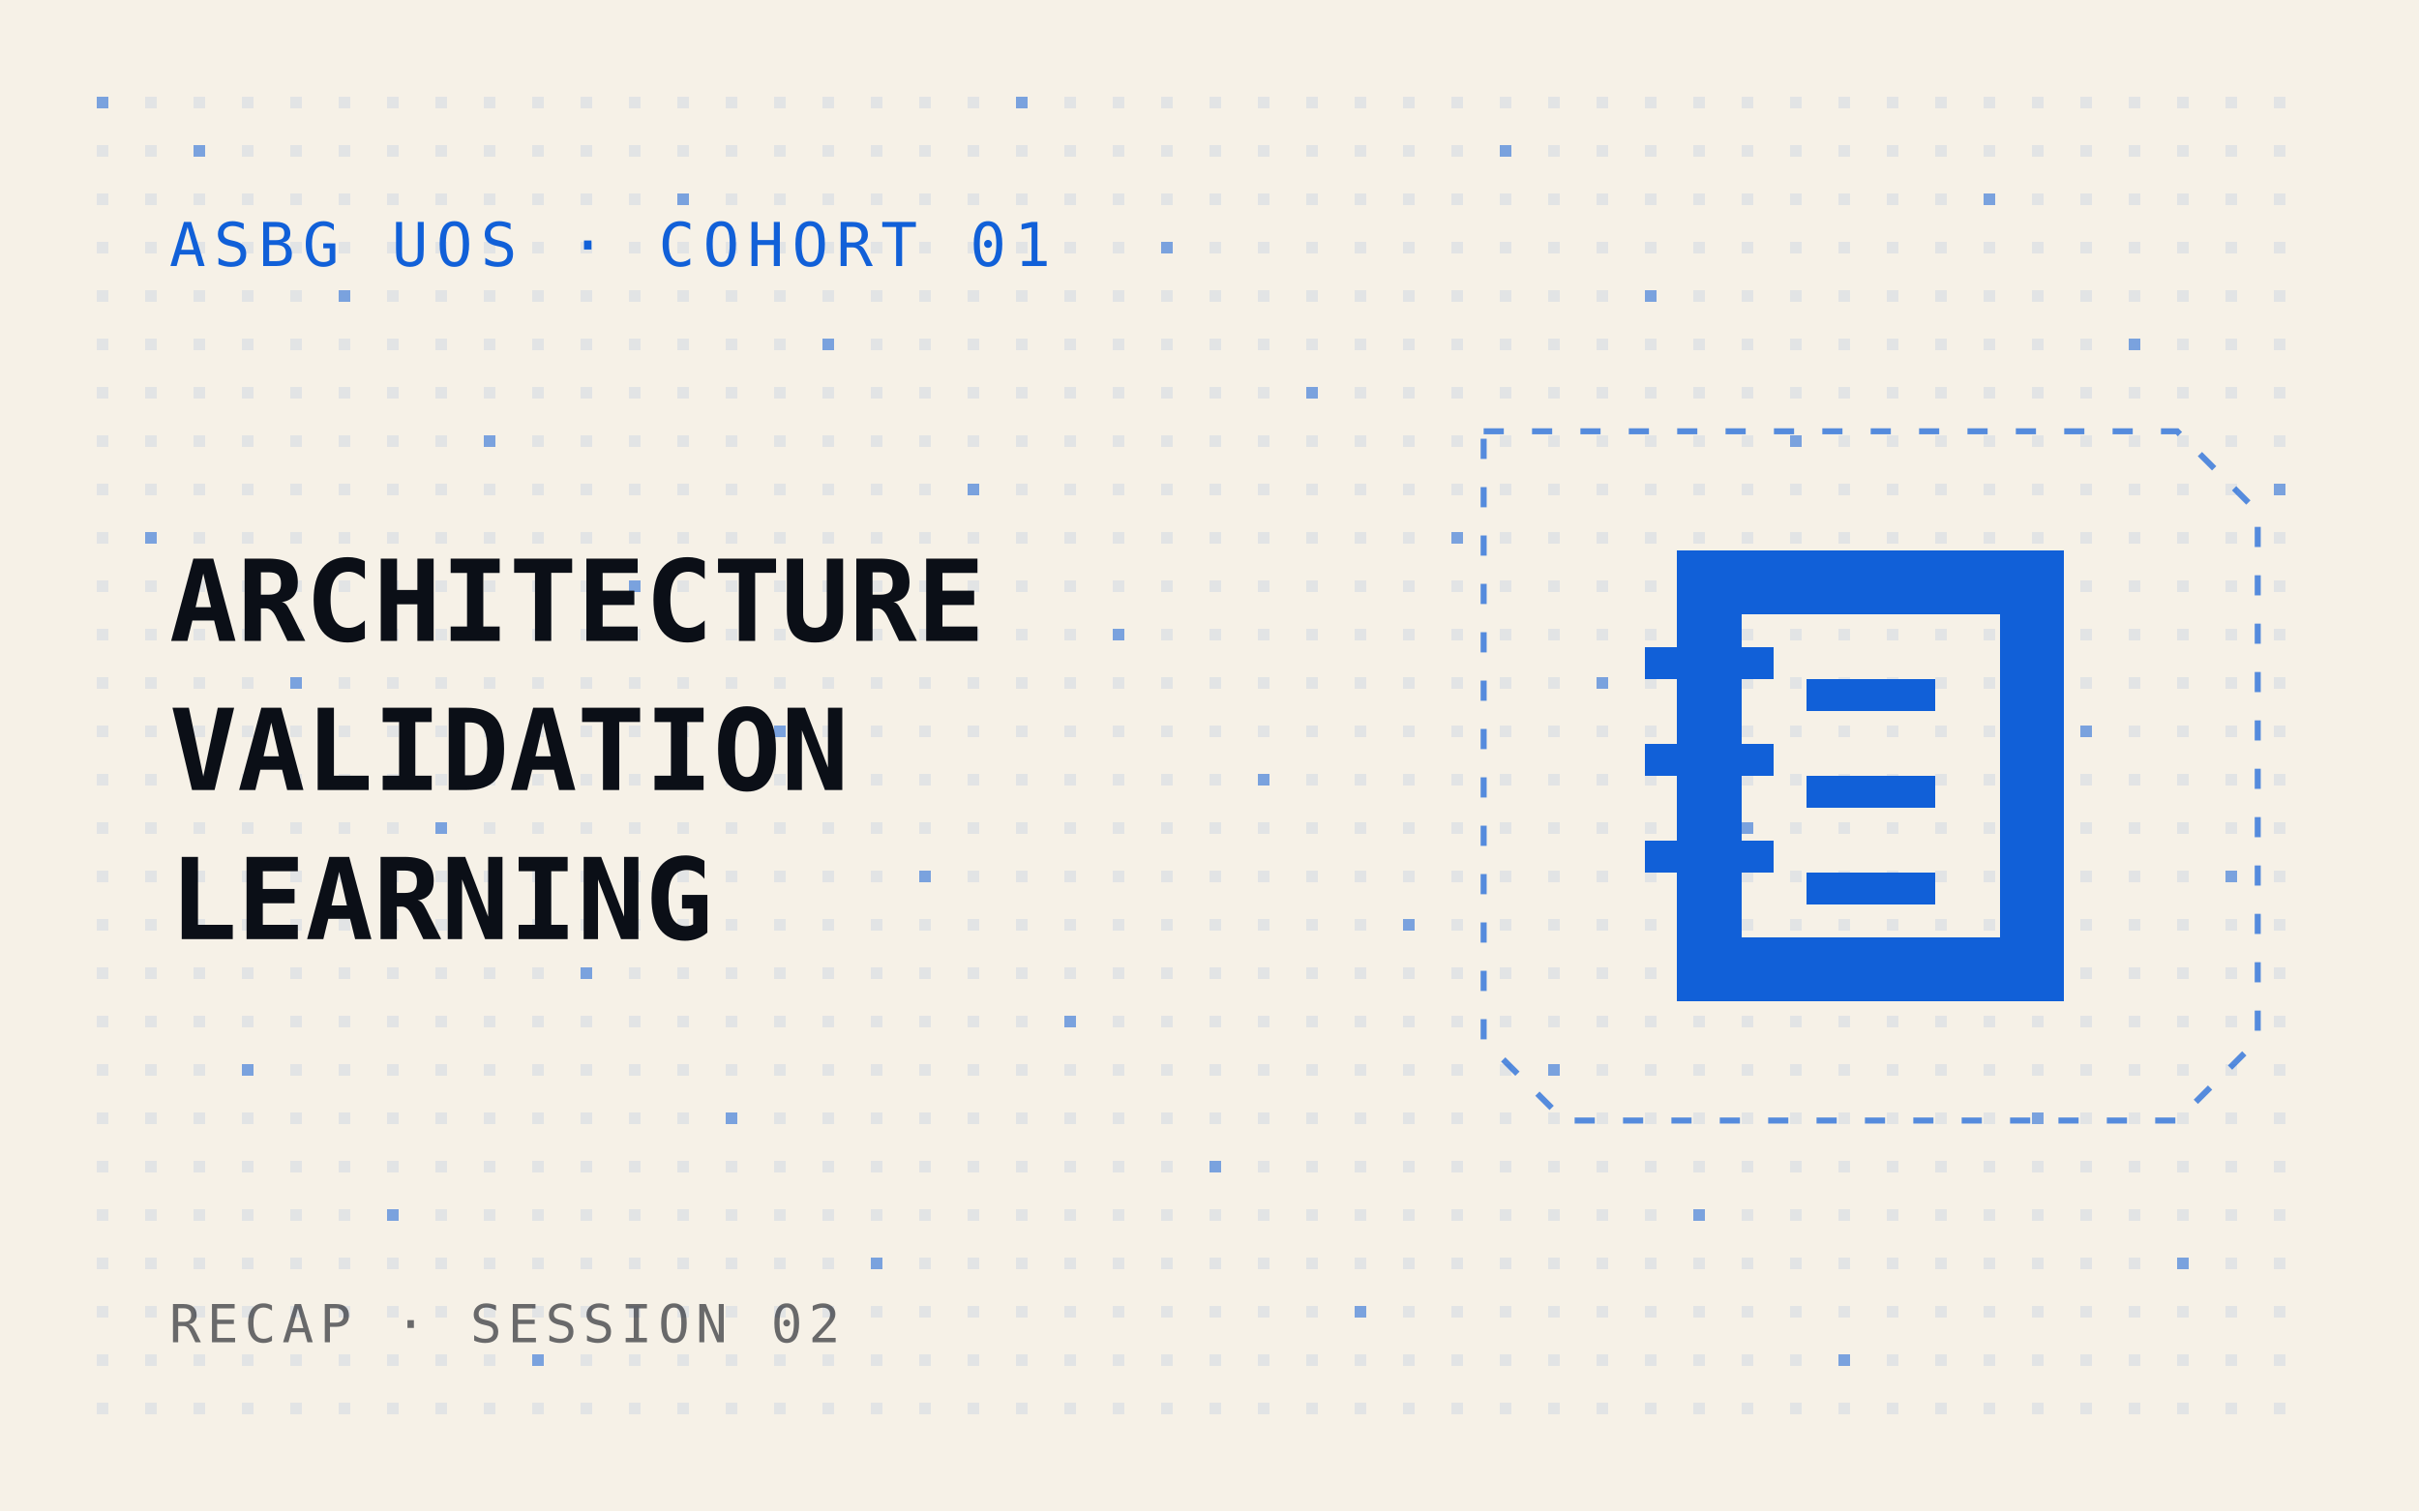
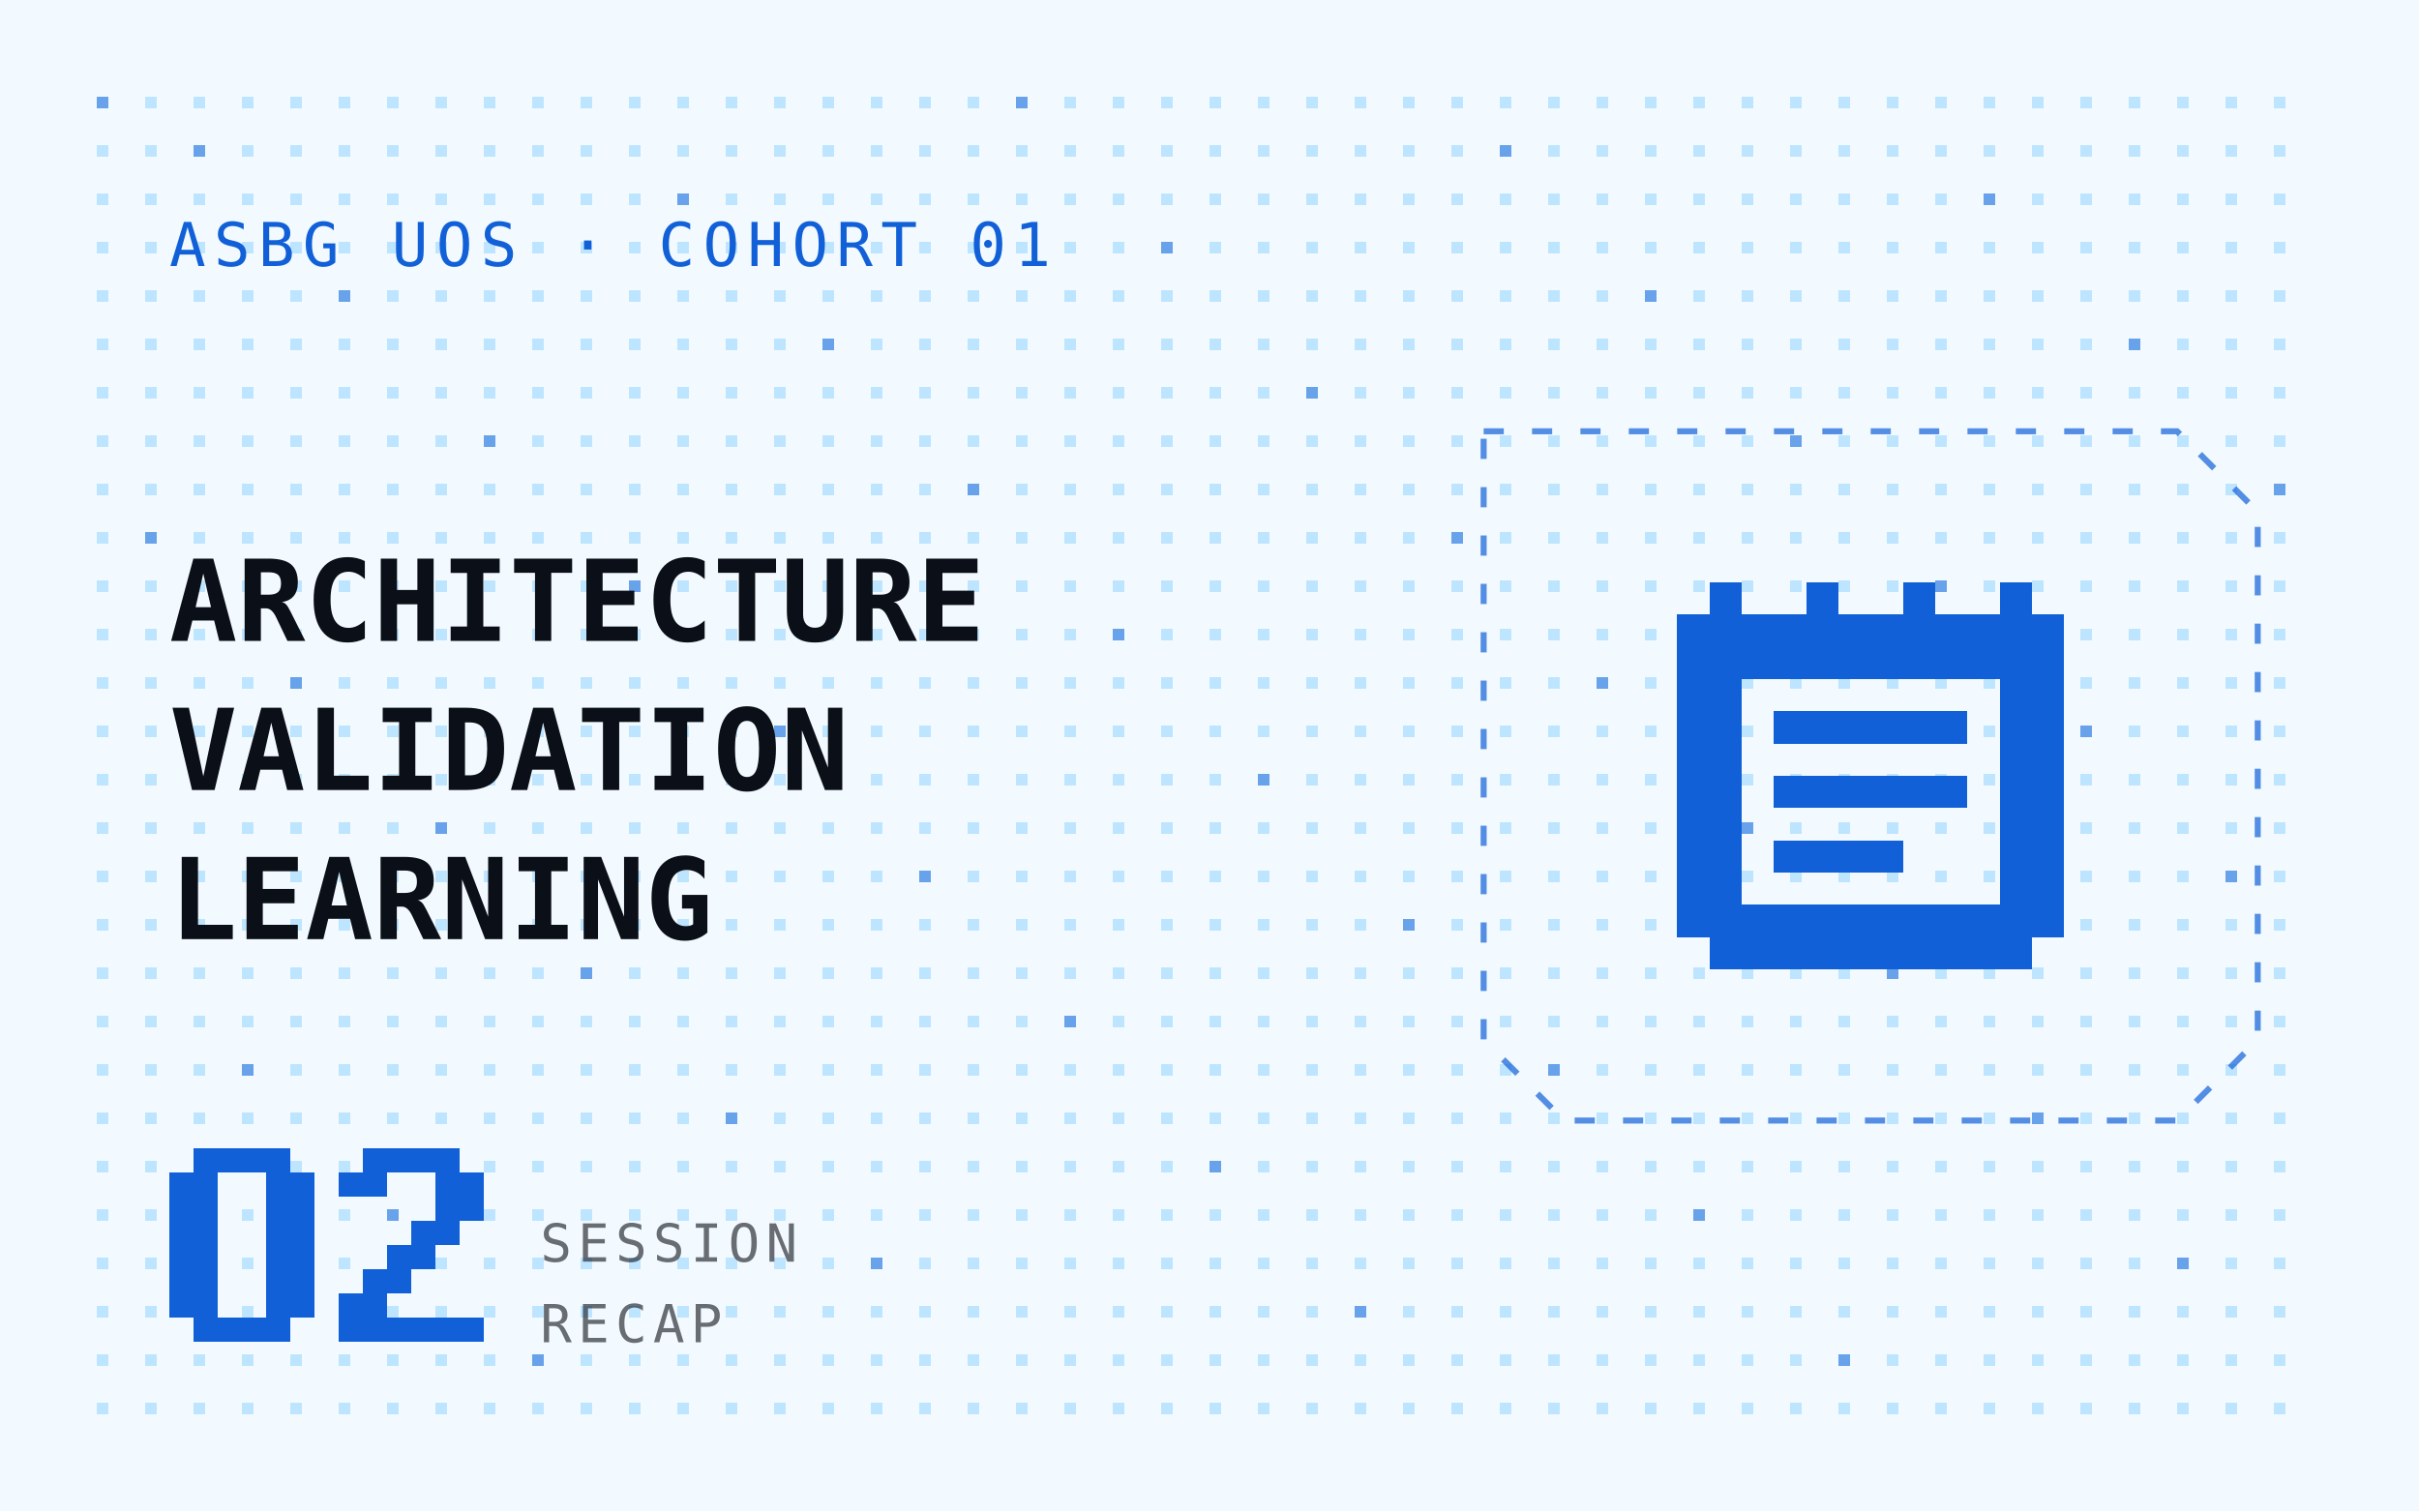
<svg xmlns="http://www.w3.org/2000/svg" viewBox="0 0 1200 750" shape-rendering="crispEdges">
  <defs>
    <pattern id="g" width="24" height="24" patternUnits="userSpaceOnUse">
-       <rect width="6" height="6" fill="#1160D8" opacity="0.09" />
+       <rect width="6" height="6" fill="#42B4FF" opacity="0.3" />
    </pattern>
  </defs>
-   <rect width="1200" height="750" fill="#F6F1E7" />
+   <rect width="1200" height="750" fill="#F2FAFF" />
  <g transform="translate(48 48)">
    <rect width="1104" height="654" fill="url(#g)" />
    <rect x="0" y="0" width="6" height="6" fill="#1160D8" opacity="0.5" />
    <rect x="1080" y="192" width="6" height="6" fill="#1160D8" opacity="0.5" />
    <rect x="1056" y="384" width="6" height="6" fill="#1160D8" opacity="0.5" />
    <rect x="1032" y="576" width="6" height="6" fill="#1160D8" opacity="0.5" />
    <rect x="1008" y="120" width="6" height="6" fill="#1160D8" opacity="0.5" />
    <rect x="984" y="312" width="6" height="6" fill="#1160D8" opacity="0.5" />
    <rect x="960" y="504" width="6" height="6" fill="#1160D8" opacity="0.5" />
    <rect x="936" y="48" width="6" height="6" fill="#1160D8" opacity="0.5" />
    <rect x="912" y="240" width="6" height="6" fill="#1160D8" opacity="0.5" />
    <rect x="888" y="432" width="6" height="6" fill="#1160D8" opacity="0.5" />
    <rect x="864" y="624" width="6" height="6" fill="#1160D8" opacity="0.5" />
    <rect x="840" y="168" width="6" height="6" fill="#1160D8" opacity="0.5" />
    <rect x="816" y="360" width="6" height="6" fill="#1160D8" opacity="0.5" />
    <rect x="792" y="552" width="6" height="6" fill="#1160D8" opacity="0.5" />
    <rect x="768" y="96" width="6" height="6" fill="#1160D8" opacity="0.5" />
    <rect x="744" y="288" width="6" height="6" fill="#1160D8" opacity="0.5" />
    <rect x="720" y="480" width="6" height="6" fill="#1160D8" opacity="0.5" />
    <rect x="696" y="24" width="6" height="6" fill="#1160D8" opacity="0.5" />
    <rect x="672" y="216" width="6" height="6" fill="#1160D8" opacity="0.5" />
    <rect x="648" y="408" width="6" height="6" fill="#1160D8" opacity="0.5" />
    <rect x="624" y="600" width="6" height="6" fill="#1160D8" opacity="0.5" />
    <rect x="600" y="144" width="6" height="6" fill="#1160D8" opacity="0.5" />
    <rect x="576" y="336" width="6" height="6" fill="#1160D8" opacity="0.5" />
    <rect x="552" y="528" width="6" height="6" fill="#1160D8" opacity="0.5" />
    <rect x="528" y="72" width="6" height="6" fill="#1160D8" opacity="0.5" />
    <rect x="504" y="264" width="6" height="6" fill="#1160D8" opacity="0.5" />
    <rect x="480" y="456" width="6" height="6" fill="#1160D8" opacity="0.5" />
    <rect x="456" y="0" width="6" height="6" fill="#1160D8" opacity="0.5" />
    <rect x="432" y="192" width="6" height="6" fill="#1160D8" opacity="0.5" />
    <rect x="408" y="384" width="6" height="6" fill="#1160D8" opacity="0.5" />
    <rect x="384" y="576" width="6" height="6" fill="#1160D8" opacity="0.5" />
    <rect x="360" y="120" width="6" height="6" fill="#1160D8" opacity="0.5" />
    <rect x="336" y="312" width="6" height="6" fill="#1160D8" opacity="0.5" />
    <rect x="312" y="504" width="6" height="6" fill="#1160D8" opacity="0.5" />
    <rect x="288" y="48" width="6" height="6" fill="#1160D8" opacity="0.5" />
    <rect x="264" y="240" width="6" height="6" fill="#1160D8" opacity="0.5" />
    <rect x="240" y="432" width="6" height="6" fill="#1160D8" opacity="0.5" />
    <rect x="216" y="624" width="6" height="6" fill="#1160D8" opacity="0.5" />
    <rect x="192" y="168" width="6" height="6" fill="#1160D8" opacity="0.5" />
    <rect x="168" y="360" width="6" height="6" fill="#1160D8" opacity="0.5" />
    <rect x="144" y="552" width="6" height="6" fill="#1160D8" opacity="0.5" />
    <rect x="120" y="96" width="6" height="6" fill="#1160D8" opacity="0.5" />
    <rect x="96" y="288" width="6" height="6" fill="#1160D8" opacity="0.5" />
    <rect x="72" y="480" width="6" height="6" fill="#1160D8" opacity="0.5" />
    <rect x="48" y="24" width="6" height="6" fill="#1160D8" opacity="0.5" />
    <rect x="24" y="216" width="6" height="6" fill="#1160D8" opacity="0.5" />
  </g>
  <path d="M736 214H1080L1120 254V516L1080 556H776L736 516Z" fill="none" stroke="#1160D8" stroke-width="3" stroke-dasharray="10 14" opacity="0.7" shape-rendering="geometricPrecision" />
  <g id="icon" fill="#1160D8">
-     <rect x="832" y="273" width="16" height="16" />
-     <rect x="848" y="273" width="16" height="16" />
-     <rect x="864" y="273" width="16" height="16" />
-     <rect x="880" y="273" width="16" height="16" />
-     <rect x="896" y="273" width="16" height="16" />
-     <rect x="912" y="273" width="16" height="16" />
-     <rect x="928" y="273" width="16" height="16" />
-     <rect x="944" y="273" width="16" height="16" />
-     <rect x="960" y="273" width="16" height="16" />
-     <rect x="976" y="273" width="16" height="16" />
-     <rect x="992" y="273" width="16" height="16" />
-     <rect x="1008" y="273" width="16" height="16" />
-     <rect x="832" y="289" width="16" height="16" />
    <rect x="848" y="289" width="16" height="16" />
-     <rect x="864" y="289" width="16" height="16" />
-     <rect x="880" y="289" width="16" height="16" />
    <rect x="896" y="289" width="16" height="16" />
-     <rect x="912" y="289" width="16" height="16" />
-     <rect x="928" y="289" width="16" height="16" />
    <rect x="944" y="289" width="16" height="16" />
-     <rect x="960" y="289" width="16" height="16" />
-     <rect x="976" y="289" width="16" height="16" />
    <rect x="992" y="289" width="16" height="16" />
-     <rect x="1008" y="289" width="16" height="16" />
    <rect x="832" y="305" width="16" height="16" />
    <rect x="848" y="305" width="16" height="16" />
+     <rect x="864" y="305" width="16" height="16" />
+     <rect x="880" y="305" width="16" height="16" />
+     <rect x="896" y="305" width="16" height="16" />
+     <rect x="912" y="305" width="16" height="16" />
+     <rect x="928" y="305" width="16" height="16" />
+     <rect x="944" y="305" width="16" height="16" />
+     <rect x="960" y="305" width="16" height="16" />
+     <rect x="976" y="305" width="16" height="16" />
    <rect x="992" y="305" width="16" height="16" />
    <rect x="1008" y="305" width="16" height="16" />
-     <rect x="816" y="321" width="16" height="16" />
    <rect x="832" y="321" width="16" height="16" />
    <rect x="848" y="321" width="16" height="16" />
    <rect x="864" y="321" width="16" height="16" />
+     <rect x="880" y="321" width="16" height="16" />
+     <rect x="896" y="321" width="16" height="16" />
+     <rect x="912" y="321" width="16" height="16" />
+     <rect x="928" y="321" width="16" height="16" />
+     <rect x="944" y="321" width="16" height="16" />
+     <rect x="960" y="321" width="16" height="16" />
+     <rect x="976" y="321" width="16" height="16" />
    <rect x="992" y="321" width="16" height="16" />
    <rect x="1008" y="321" width="16" height="16" />
    <rect x="832" y="337" width="16" height="16" />
    <rect x="848" y="337" width="16" height="16" />
-     <rect x="896" y="337" width="16" height="16" />
-     <rect x="912" y="337" width="16" height="16" />
-     <rect x="928" y="337" width="16" height="16" />
-     <rect x="944" y="337" width="16" height="16" />
    <rect x="992" y="337" width="16" height="16" />
    <rect x="1008" y="337" width="16" height="16" />
    <rect x="832" y="353" width="16" height="16" />
    <rect x="848" y="353" width="16" height="16" />
+     <rect x="880" y="353" width="16" height="16" />
+     <rect x="896" y="353" width="16" height="16" />
+     <rect x="912" y="353" width="16" height="16" />
+     <rect x="928" y="353" width="16" height="16" />
+     <rect x="944" y="353" width="16" height="16" />
+     <rect x="960" y="353" width="16" height="16" />
    <rect x="992" y="353" width="16" height="16" />
    <rect x="1008" y="353" width="16" height="16" />
-     <rect x="816" y="369" width="16" height="16" />
    <rect x="832" y="369" width="16" height="16" />
    <rect x="848" y="369" width="16" height="16" />
-     <rect x="864" y="369" width="16" height="16" />
    <rect x="992" y="369" width="16" height="16" />
    <rect x="1008" y="369" width="16" height="16" />
    <rect x="832" y="385" width="16" height="16" />
    <rect x="848" y="385" width="16" height="16" />
+     <rect x="880" y="385" width="16" height="16" />
    <rect x="896" y="385" width="16" height="16" />
    <rect x="912" y="385" width="16" height="16" />
    <rect x="928" y="385" width="16" height="16" />
    <rect x="944" y="385" width="16" height="16" />
+     <rect x="960" y="385" width="16" height="16" />
    <rect x="992" y="385" width="16" height="16" />
    <rect x="1008" y="385" width="16" height="16" />
    <rect x="832" y="401" width="16" height="16" />
    <rect x="848" y="401" width="16" height="16" />
    <rect x="992" y="401" width="16" height="16" />
    <rect x="1008" y="401" width="16" height="16" />
-     <rect x="816" y="417" width="16" height="16" />
    <rect x="832" y="417" width="16" height="16" />
    <rect x="848" y="417" width="16" height="16" />
-     <rect x="864" y="417" width="16" height="16" />
+     <rect x="880" y="417" width="16" height="16" />
+     <rect x="896" y="417" width="16" height="16" />
+     <rect x="912" y="417" width="16" height="16" />
+     <rect x="928" y="417" width="16" height="16" />
    <rect x="992" y="417" width="16" height="16" />
    <rect x="1008" y="417" width="16" height="16" />
    <rect x="832" y="433" width="16" height="16" />
    <rect x="848" y="433" width="16" height="16" />
-     <rect x="896" y="433" width="16" height="16" />
-     <rect x="912" y="433" width="16" height="16" />
-     <rect x="928" y="433" width="16" height="16" />
-     <rect x="944" y="433" width="16" height="16" />
    <rect x="992" y="433" width="16" height="16" />
    <rect x="1008" y="433" width="16" height="16" />
    <rect x="832" y="449" width="16" height="16" />
    <rect x="848" y="449" width="16" height="16" />
+     <rect x="864" y="449" width="16" height="16" />
+     <rect x="880" y="449" width="16" height="16" />
+     <rect x="896" y="449" width="16" height="16" />
+     <rect x="912" y="449" width="16" height="16" />
+     <rect x="928" y="449" width="16" height="16" />
+     <rect x="944" y="449" width="16" height="16" />
+     <rect x="960" y="449" width="16" height="16" />
+     <rect x="976" y="449" width="16" height="16" />
    <rect x="992" y="449" width="16" height="16" />
    <rect x="1008" y="449" width="16" height="16" />
-     <rect x="832" y="465" width="16" height="16" />
    <rect x="848" y="465" width="16" height="16" />
    <rect x="864" y="465" width="16" height="16" />
    <rect x="880" y="465" width="16" height="16" />
    <rect x="896" y="465" width="16" height="16" />
    <rect x="912" y="465" width="16" height="16" />
    <rect x="928" y="465" width="16" height="16" />
    <rect x="944" y="465" width="16" height="16" />
    <rect x="960" y="465" width="16" height="16" />
    <rect x="976" y="465" width="16" height="16" />
    <rect x="992" y="465" width="16" height="16" />
-     <rect x="1008" y="465" width="16" height="16" />
-     <rect x="832" y="481" width="16" height="16" />
-     <rect x="848" y="481" width="16" height="16" />
-     <rect x="864" y="481" width="16" height="16" />
-     <rect x="880" y="481" width="16" height="16" />
-     <rect x="896" y="481" width="16" height="16" />
-     <rect x="912" y="481" width="16" height="16" />
-     <rect x="928" y="481" width="16" height="16" />
-     <rect x="944" y="481" width="16" height="16" />
-     <rect x="960" y="481" width="16" height="16" />
-     <rect x="976" y="481" width="16" height="16" />
-     <rect x="992" y="481" width="16" height="16" />
-     <rect x="1008" y="481" width="16" height="16" />
  </g>
  <text x="84" y="132" font-family="Menlo, ui-monospace, monospace" font-size="30" fill="#1160D8" letter-spacing="4">ASBG UOS · COHORT 01</text>
  <g id="keywords" font-family="Menlo, ui-monospace, monospace" font-weight="700" fill="#0B0F17">
    <text x="84" y="318" font-size="56">ARCHITECTURE</text>
    <text x="84" y="392" font-size="56">VALIDATION</text>
    <text x="84" y="466" font-size="56">LEARNING</text>
  </g>
-   <text x="84" y="666" font-family="Menlo, ui-monospace, monospace" font-size="26" fill="#0B0F17" opacity="0.6" letter-spacing="3">RECAP · SESSION 02</text>
+   <g id="session" fill="#1160D8">
+     <rect x="96" y="570" width="12" height="12" />
+     <rect x="108" y="570" width="12" height="12" />
+     <rect x="120" y="570" width="12" height="12" />
+     <rect x="132" y="570" width="12" height="12" />
+     <rect x="84" y="582" width="12" height="12" />
+     <rect x="96" y="582" width="12" height="12" />
+     <rect x="132" y="582" width="12" height="12" />
+     <rect x="144" y="582" width="12" height="12" />
+     <rect x="84" y="594" width="12" height="12" />
+     <rect x="96" y="594" width="12" height="12" />
+     <rect x="132" y="594" width="12" height="12" />
+     <rect x="144" y="594" width="12" height="12" />
+     <rect x="84" y="606" width="12" height="12" />
+     <rect x="96" y="606" width="12" height="12" />
+     <rect x="132" y="606" width="12" height="12" />
+     <rect x="144" y="606" width="12" height="12" />
+     <rect x="84" y="618" width="12" height="12" />
+     <rect x="96" y="618" width="12" height="12" />
+     <rect x="132" y="618" width="12" height="12" />
+     <rect x="144" y="618" width="12" height="12" />
+     <rect x="84" y="630" width="12" height="12" />
+     <rect x="96" y="630" width="12" height="12" />
+     <rect x="132" y="630" width="12" height="12" />
+     <rect x="144" y="630" width="12" height="12" />
+     <rect x="84" y="642" width="12" height="12" />
+     <rect x="96" y="642" width="12" height="12" />
+     <rect x="132" y="642" width="12" height="12" />
+     <rect x="144" y="642" width="12" height="12" />
+     <rect x="96" y="654" width="12" height="12" />
+     <rect x="108" y="654" width="12" height="12" />
+     <rect x="120" y="654" width="12" height="12" />
+     <rect x="132" y="654" width="12" height="12" />
+     <rect x="180" y="570" width="12" height="12" />
+     <rect x="192" y="570" width="12" height="12" />
+     <rect x="204" y="570" width="12" height="12" />
+     <rect x="216" y="570" width="12" height="12" />
+     <rect x="168" y="582" width="12" height="12" />
+     <rect x="180" y="582" width="12" height="12" />
+     <rect x="216" y="582" width="12" height="12" />
+     <rect x="228" y="582" width="12" height="12" />
+     <rect x="216" y="594" width="12" height="12" />
+     <rect x="228" y="594" width="12" height="12" />
+     <rect x="204" y="606" width="12" height="12" />
+     <rect x="216" y="606" width="12" height="12" />
+     <rect x="192" y="618" width="12" height="12" />
+     <rect x="204" y="618" width="12" height="12" />
+     <rect x="180" y="630" width="12" height="12" />
+     <rect x="192" y="630" width="12" height="12" />
+     <rect x="168" y="642" width="12" height="12" />
+     <rect x="180" y="642" width="12" height="12" />
+     <rect x="168" y="654" width="12" height="12" />
+     <rect x="180" y="654" width="12" height="12" />
+     <rect x="192" y="654" width="12" height="12" />
+     <rect x="204" y="654" width="12" height="12" />
+     <rect x="216" y="654" width="12" height="12" />
+     <rect x="228" y="654" width="12" height="12" />
+   </g>
+   <g id="label" font-family="Menlo, ui-monospace, monospace" font-size="26" fill="#0B0F17" opacity="0.6" letter-spacing="3">
+     <text x="268" y="626">SESSION</text>
+     <text x="268" y="666">RECAP</text>
+   </g>
</svg>
